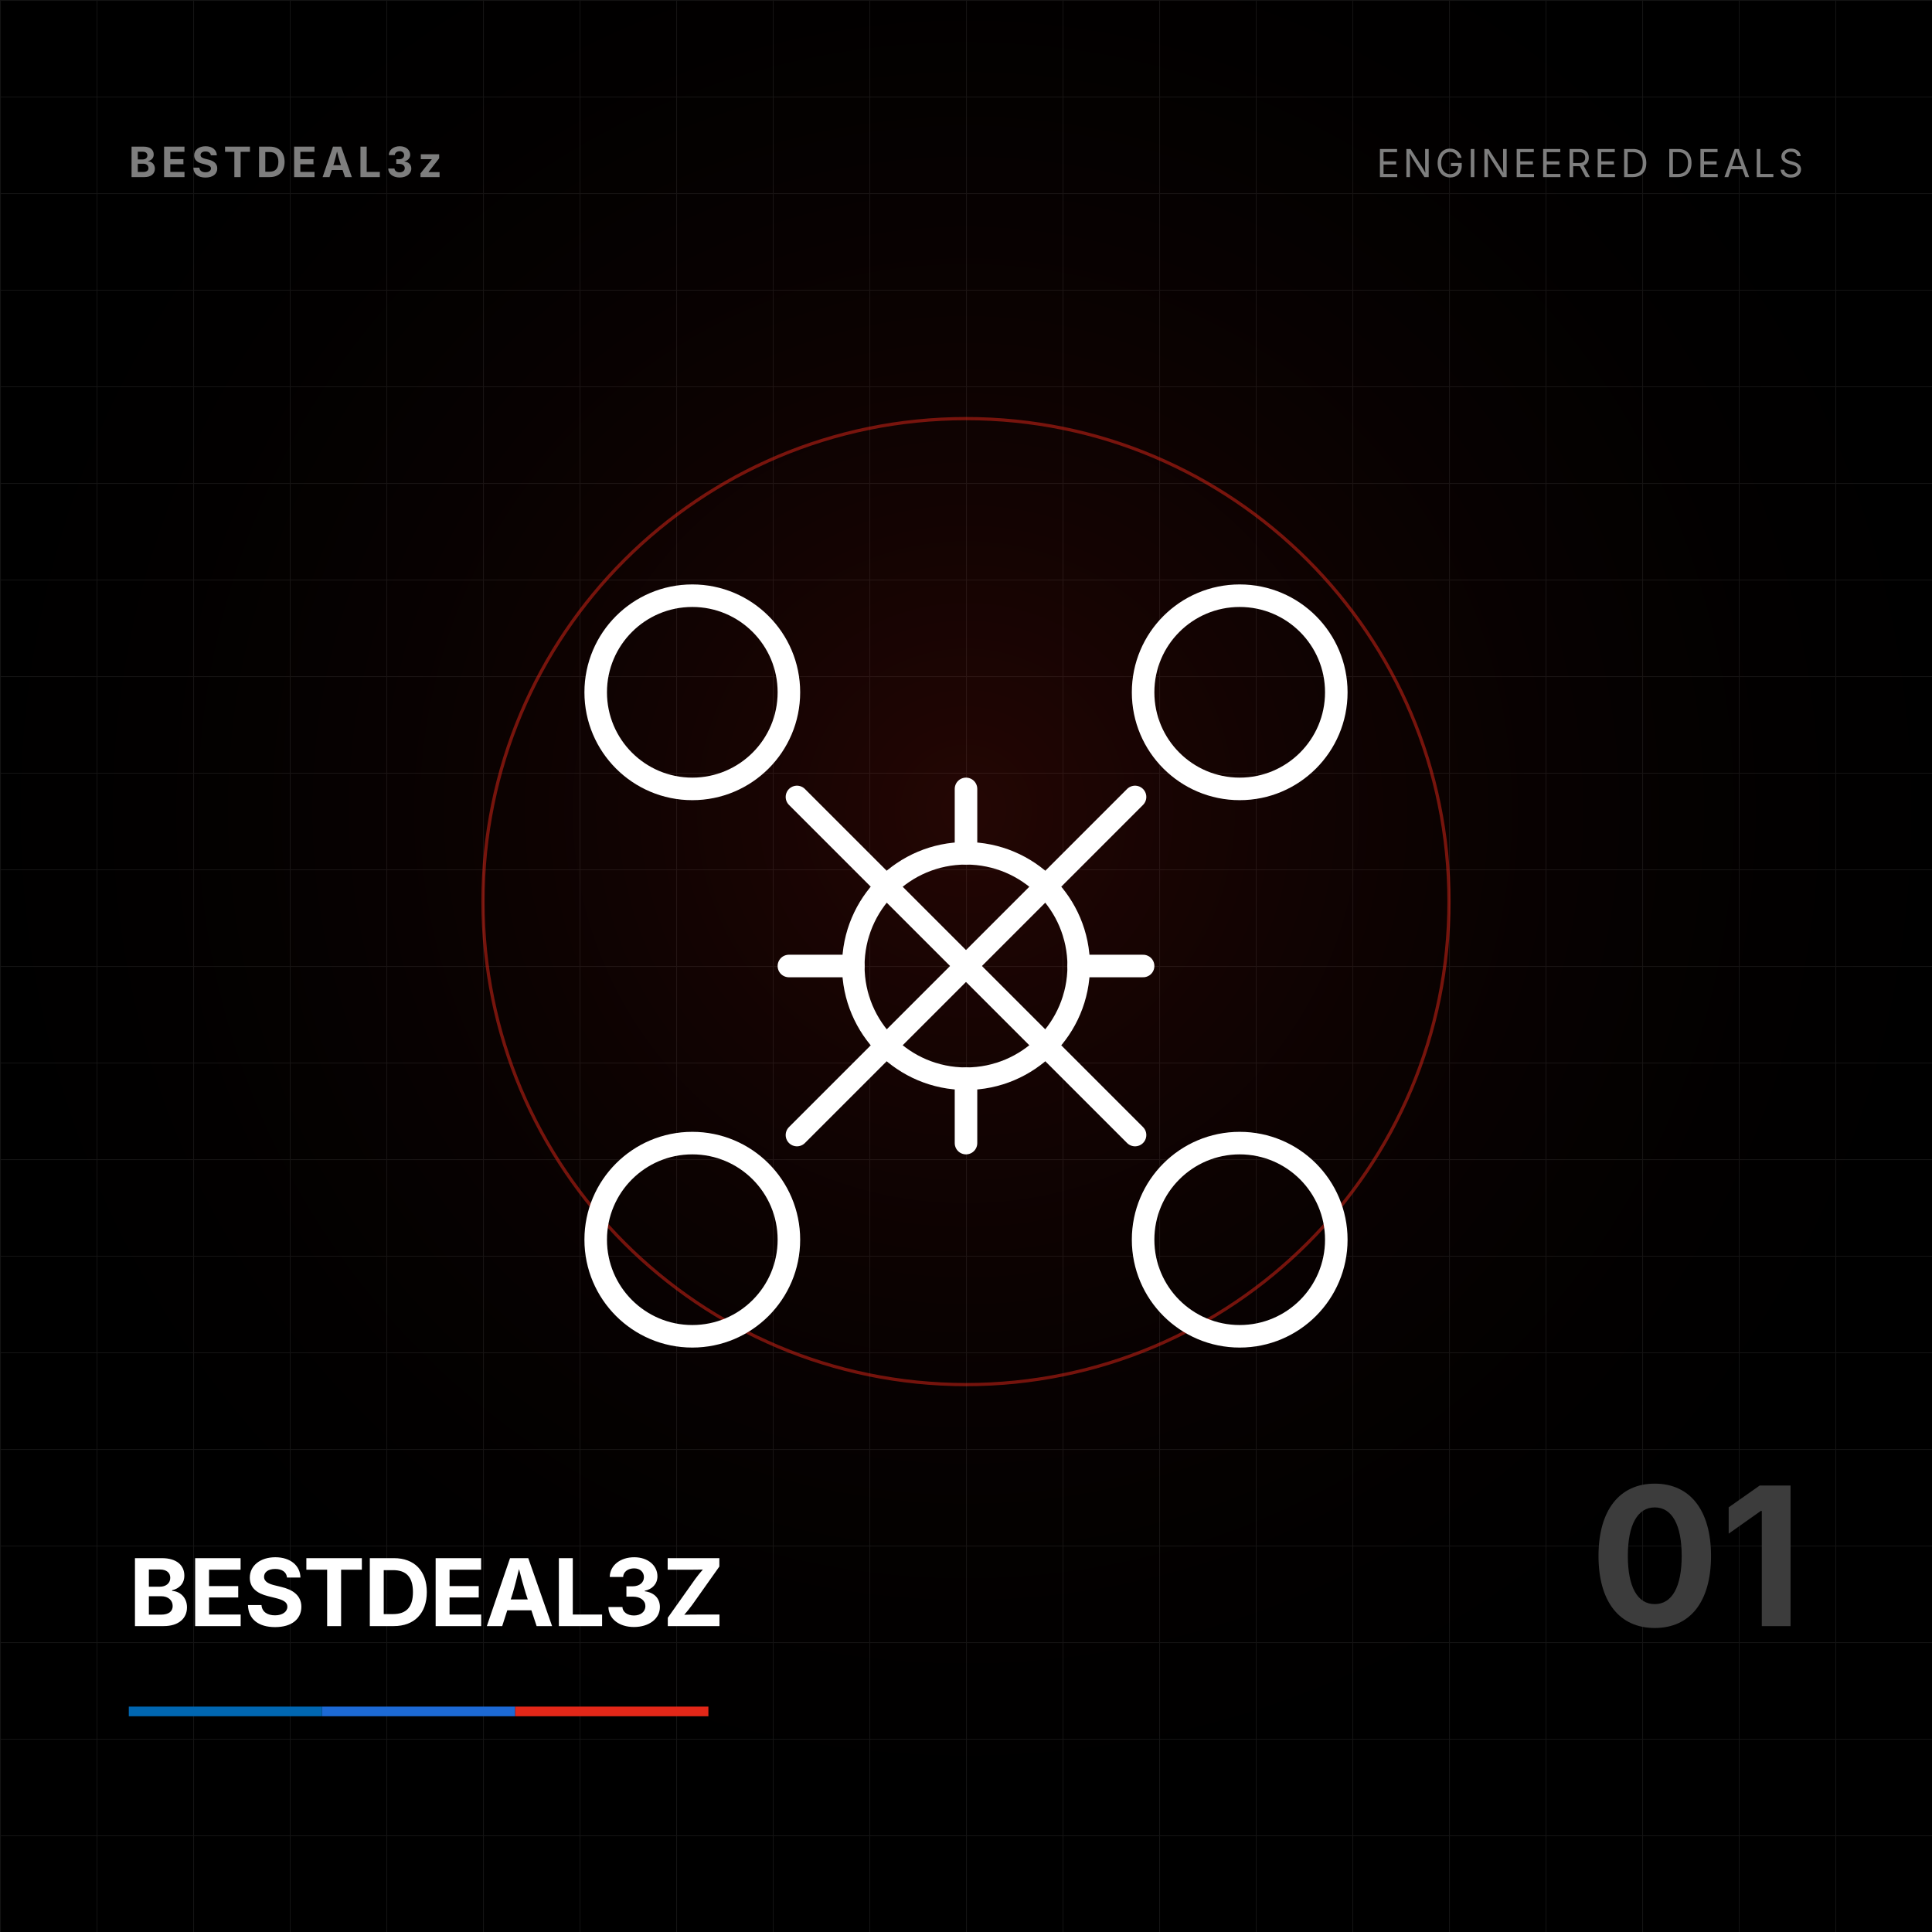
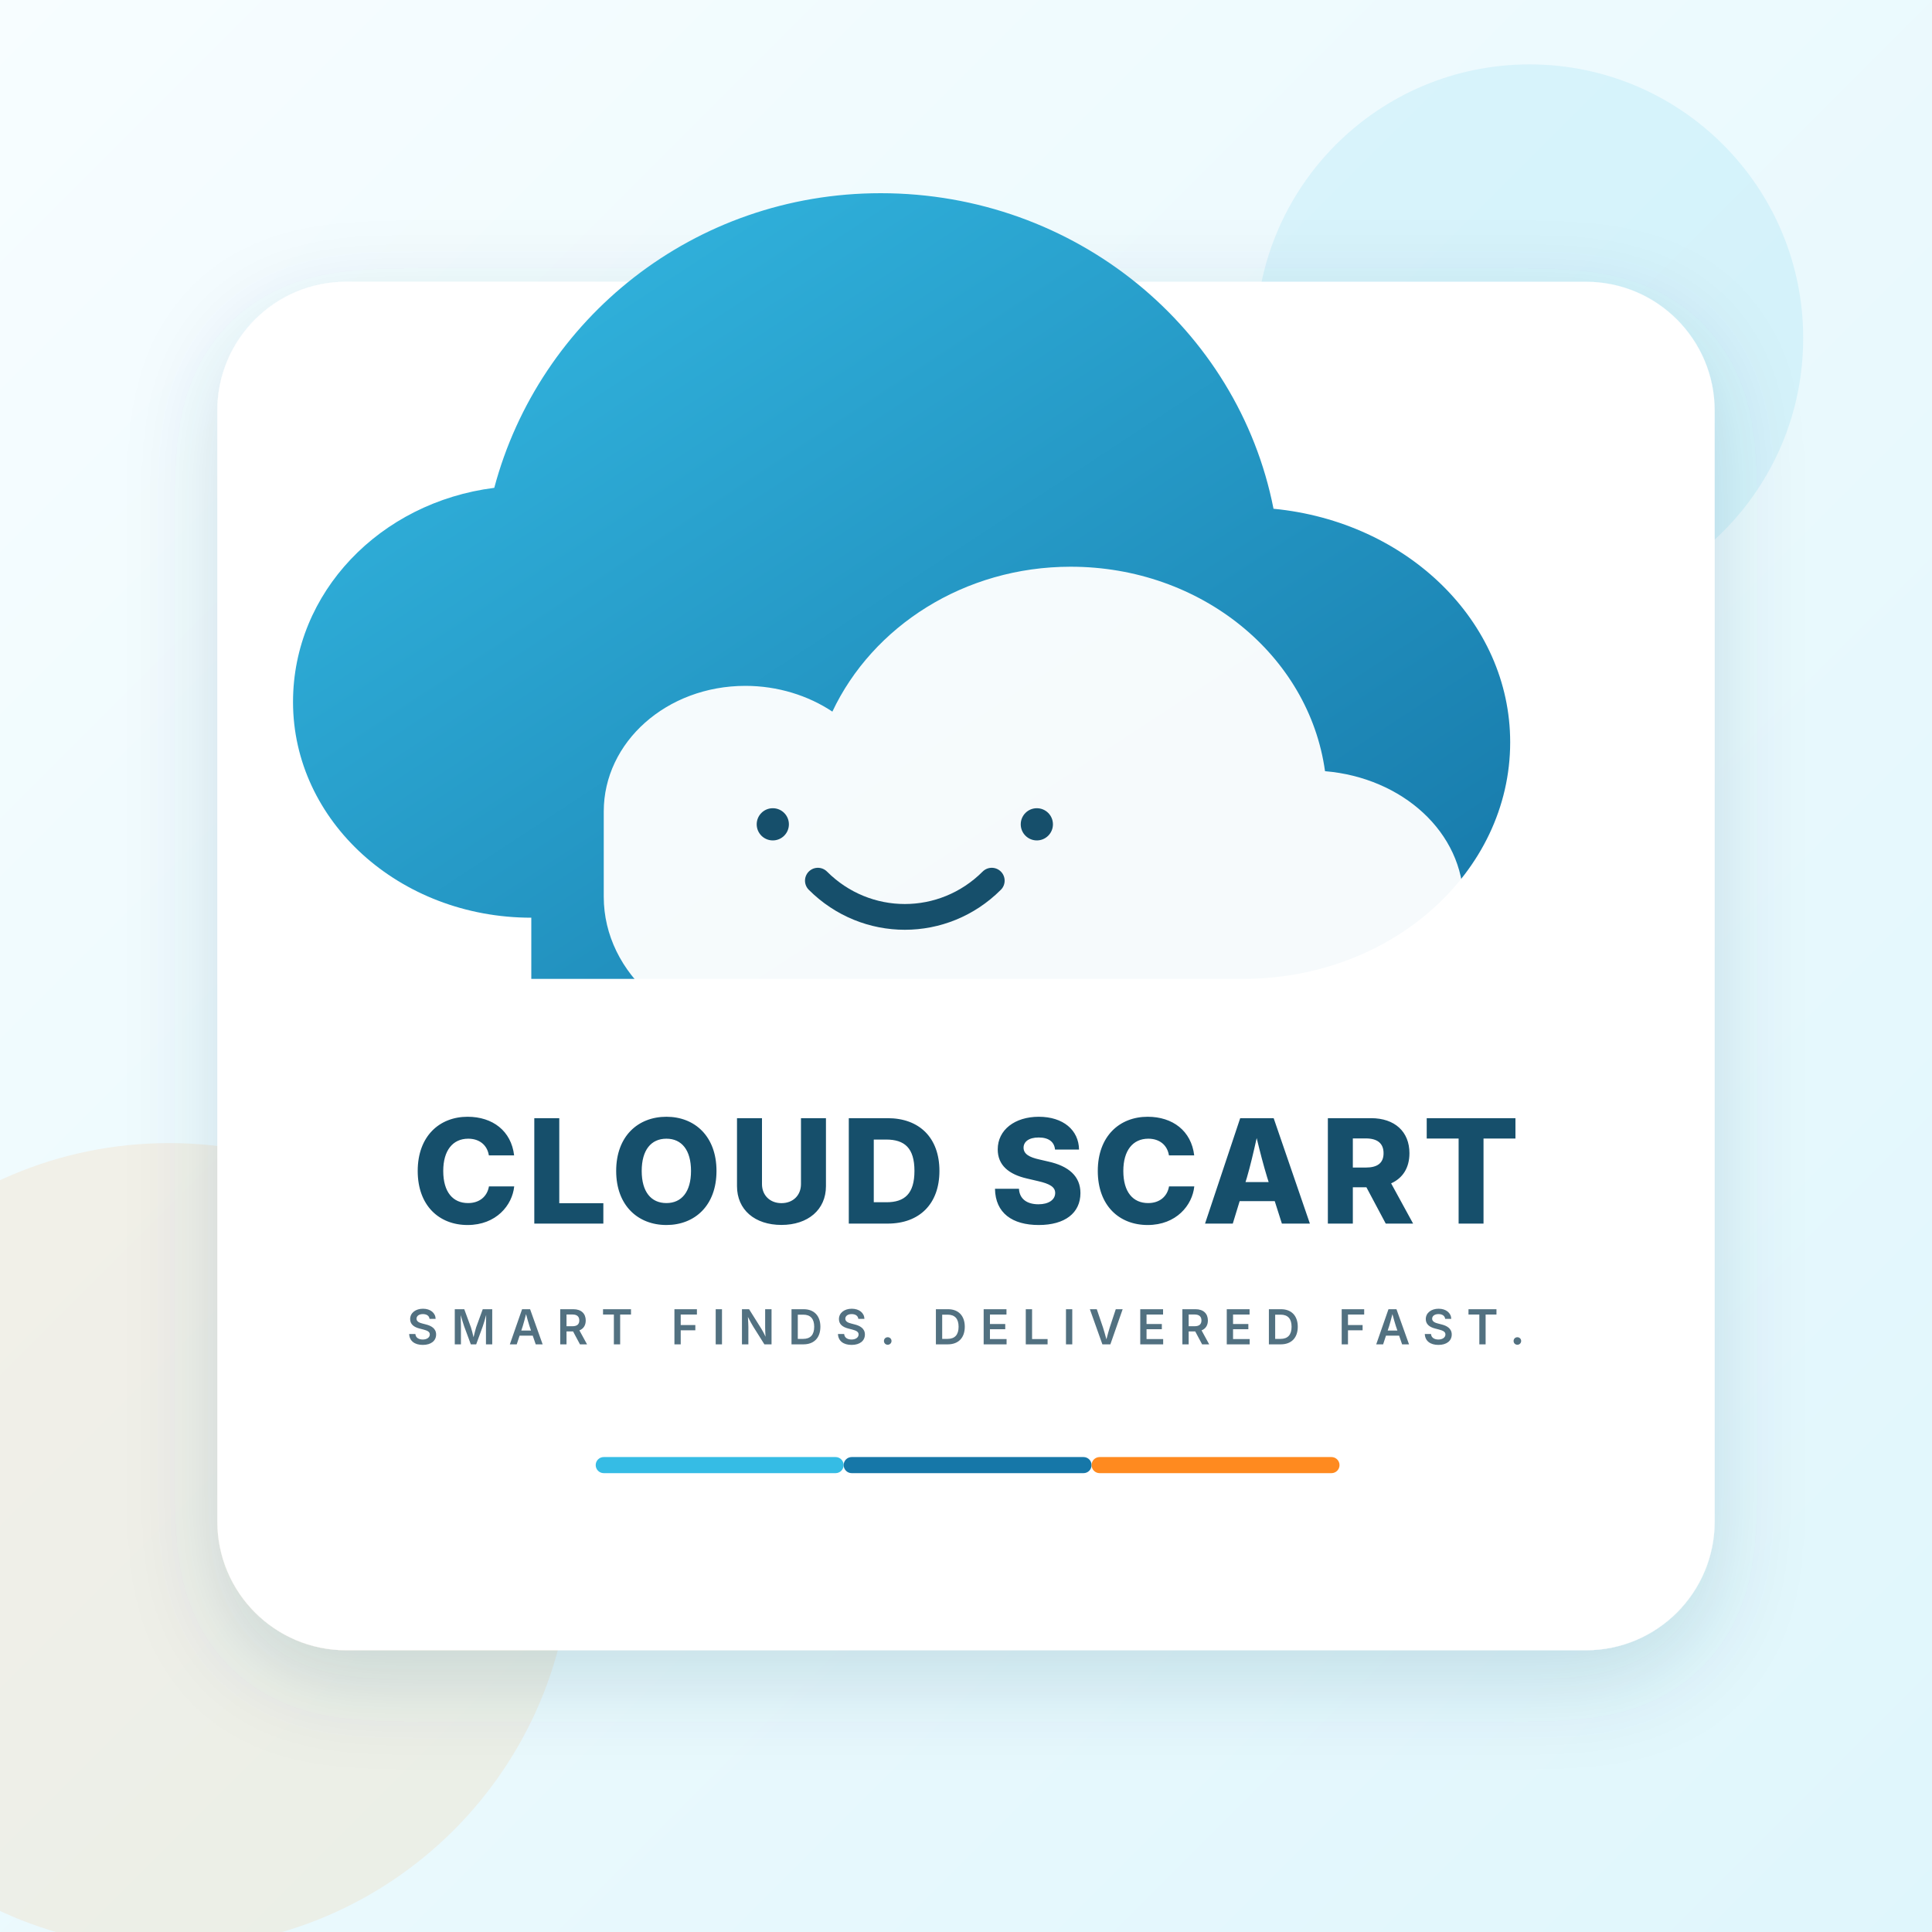
- <svg xmlns="http://www.w3.org/2000/svg" viewBox="0 0 1200 1200" width="1200" height="1200" role="img" aria-label="BestDeal3z">
+ <svg xmlns="http://www.w3.org/2000/svg" viewBox="0 0 1200 1200" width="1200" height="1200" role="img" aria-label="Cloud Scart">
  <defs>
-     <pattern id="grid" width="60" height="60" patternUnits="userSpaceOnUse">
-       <path d="M60 0H0V60" fill="none" stroke="#141414" stroke-width="1" />
-     </pattern>
-     <radialGradient id="glow" cx="50%" cy="42%" r="55%">
-       <stop offset="0%" stop-color="#e22718" stop-opacity="0.16" />
-       <stop offset="100%" stop-color="#000000" stop-opacity="0" />
-     </radialGradient>
+     <linearGradient id="background" x1="0" y1="0" x2="1" y2="1">
+       <stop offset="0" stop-color="#f7fdff" />
+       <stop offset="1" stop-color="#dff6fc" />
+     </linearGradient>
+     <linearGradient id="brand" x1="0" y1="0" x2="1" y2="1">
+       <stop offset="0" stop-color="#35bce5" />
+       <stop offset="1" stop-color="#1677a8" />
+     </linearGradient>
+     <filter id="shadow" x="-20%" y="-20%" width="140%" height="140%">
+       <feDropShadow dx="0" dy="18" stdDeviation="28" flood-color="#164f6b" flood-opacity="0.16" />
+     </filter>
  </defs>
-   <rect width="1200" height="1200" fill="#000000" />
-   <rect width="1200" height="1200" fill="url(#grid)" />
-   <rect width="1200" height="1200" fill="url(#glow)" />
-   <circle cx="600" cy="560" r="300" fill="none" stroke="#e22718" stroke-width="2" stroke-opacity="0.5" />
-   <g color="#ffffff">
-     <g stroke="currentColor" stroke-width="14" fill="none" stroke-linecap="round" stroke-linejoin="round">
-       <circle cx="600" cy="600" r="70" />
-       <path d="M600 530v-40M600 670v40M530 600h-40M670 600h40" />
-       <line x1="495" y1="495" x2="705" y2="705" />
-       <line x1="705" y1="495" x2="495" y2="705" />
-       <circle cx="430" cy="430" r="60" />
-       <circle cx="770" cy="430" r="60" />
-       <circle cx="430" cy="770" r="60" />
-       <circle cx="770" cy="770" r="60" />
-     </g>
+   <rect width="1200" height="1200" fill="url(#background)" />
+   <circle cx="950" cy="210" r="170" fill="#35bce5" opacity="0.12" />
+   <circle cx="105" cy="960" r="250" fill="#ff8a1f" opacity="0.1" />
+   <g filter="url(#shadow)">
+     <rect x="135" y="175" width="930" height="850" rx="80" fill="#ffffff" />
  </g>
-   <text x="80" y="110" fill="#7e7e7e" font-family="Inter,sans-serif" font-size="26" font-weight="700" letter-spacing="3">BESTDEAL3z</text>
-   <text x="1120" y="110" text-anchor="end" fill="#7e7e7e" font-family="Inter,sans-serif" font-size="24" font-weight="400" letter-spacing="2">ENGINEERED DEALS</text>
-   <text x="80" y="1010" fill="#ffffff" font-family="Inter,sans-serif" font-size="58" font-weight="700" letter-spacing="-1">BESTDEAL3Z</text>
-   <text x="1120" y="1010" text-anchor="end" fill="#3c3c3c" font-family="Inter,sans-serif" font-size="120" font-weight="700">01</text>
-   <g>
-     <rect x="80" y="1060" width="120" height="6" fill="#0066b1" />
-     <rect x="200" y="1060" width="120" height="6" fill="#1c69d4" />
-     <rect x="320" y="1060" width="120" height="6" fill="#e22718" />
+   <g transform="translate(600 490)">
+     <path d="M-270 80c-82 0-148-60-148-134 0-68 54-124 125-133 28-105 124-183 240-183 121 0 222 84 244 196 83 8 147 70 147 145 0 81-74 147-166 147h-442z" fill="url(#brand)" />
+     <path d="M-225 14c0-43 39-78 88-78 20 0 39 6 54 16 25-53 82-90 148-90 81 0 148 55 158 127 48 4 86 38 86 81 0 46-43 84-96 84h-338c-55 0-100-39-100-87z" fill="#ffffff" opacity="0.96" />
+     <path d="M-92 57c30 30 78 30 108 0" fill="none" stroke="#164f6b" stroke-width="16" stroke-linecap="round" />
+     <circle cx="-120" cy="22" r="10" fill="#164f6b" />
+     <circle cx="44" cy="22" r="10" fill="#164f6b" />
+   </g>
+   <text x="600" y="760" text-anchor="middle" fill="#164f6b" font-family="Inter,Arial,sans-serif" font-size="90" font-weight="800" letter-spacing="4">CLOUD SCART</text>
+   <text x="600" y="835" text-anchor="middle" fill="#527181" font-family="Inter,Arial,sans-serif" font-size="30" font-weight="600" letter-spacing="8">SMART FINDS. DELIVERED FAST.</text>
+   <g transform="translate(370 905)">
+     <rect width="154" height="10" rx="5" fill="#35bce5" />
+     <rect x="154" width="154" height="10" rx="5" fill="#1677a8" />
+     <rect x="308" width="154" height="10" rx="5" fill="#ff8a1f" />
  </g>
</svg>
